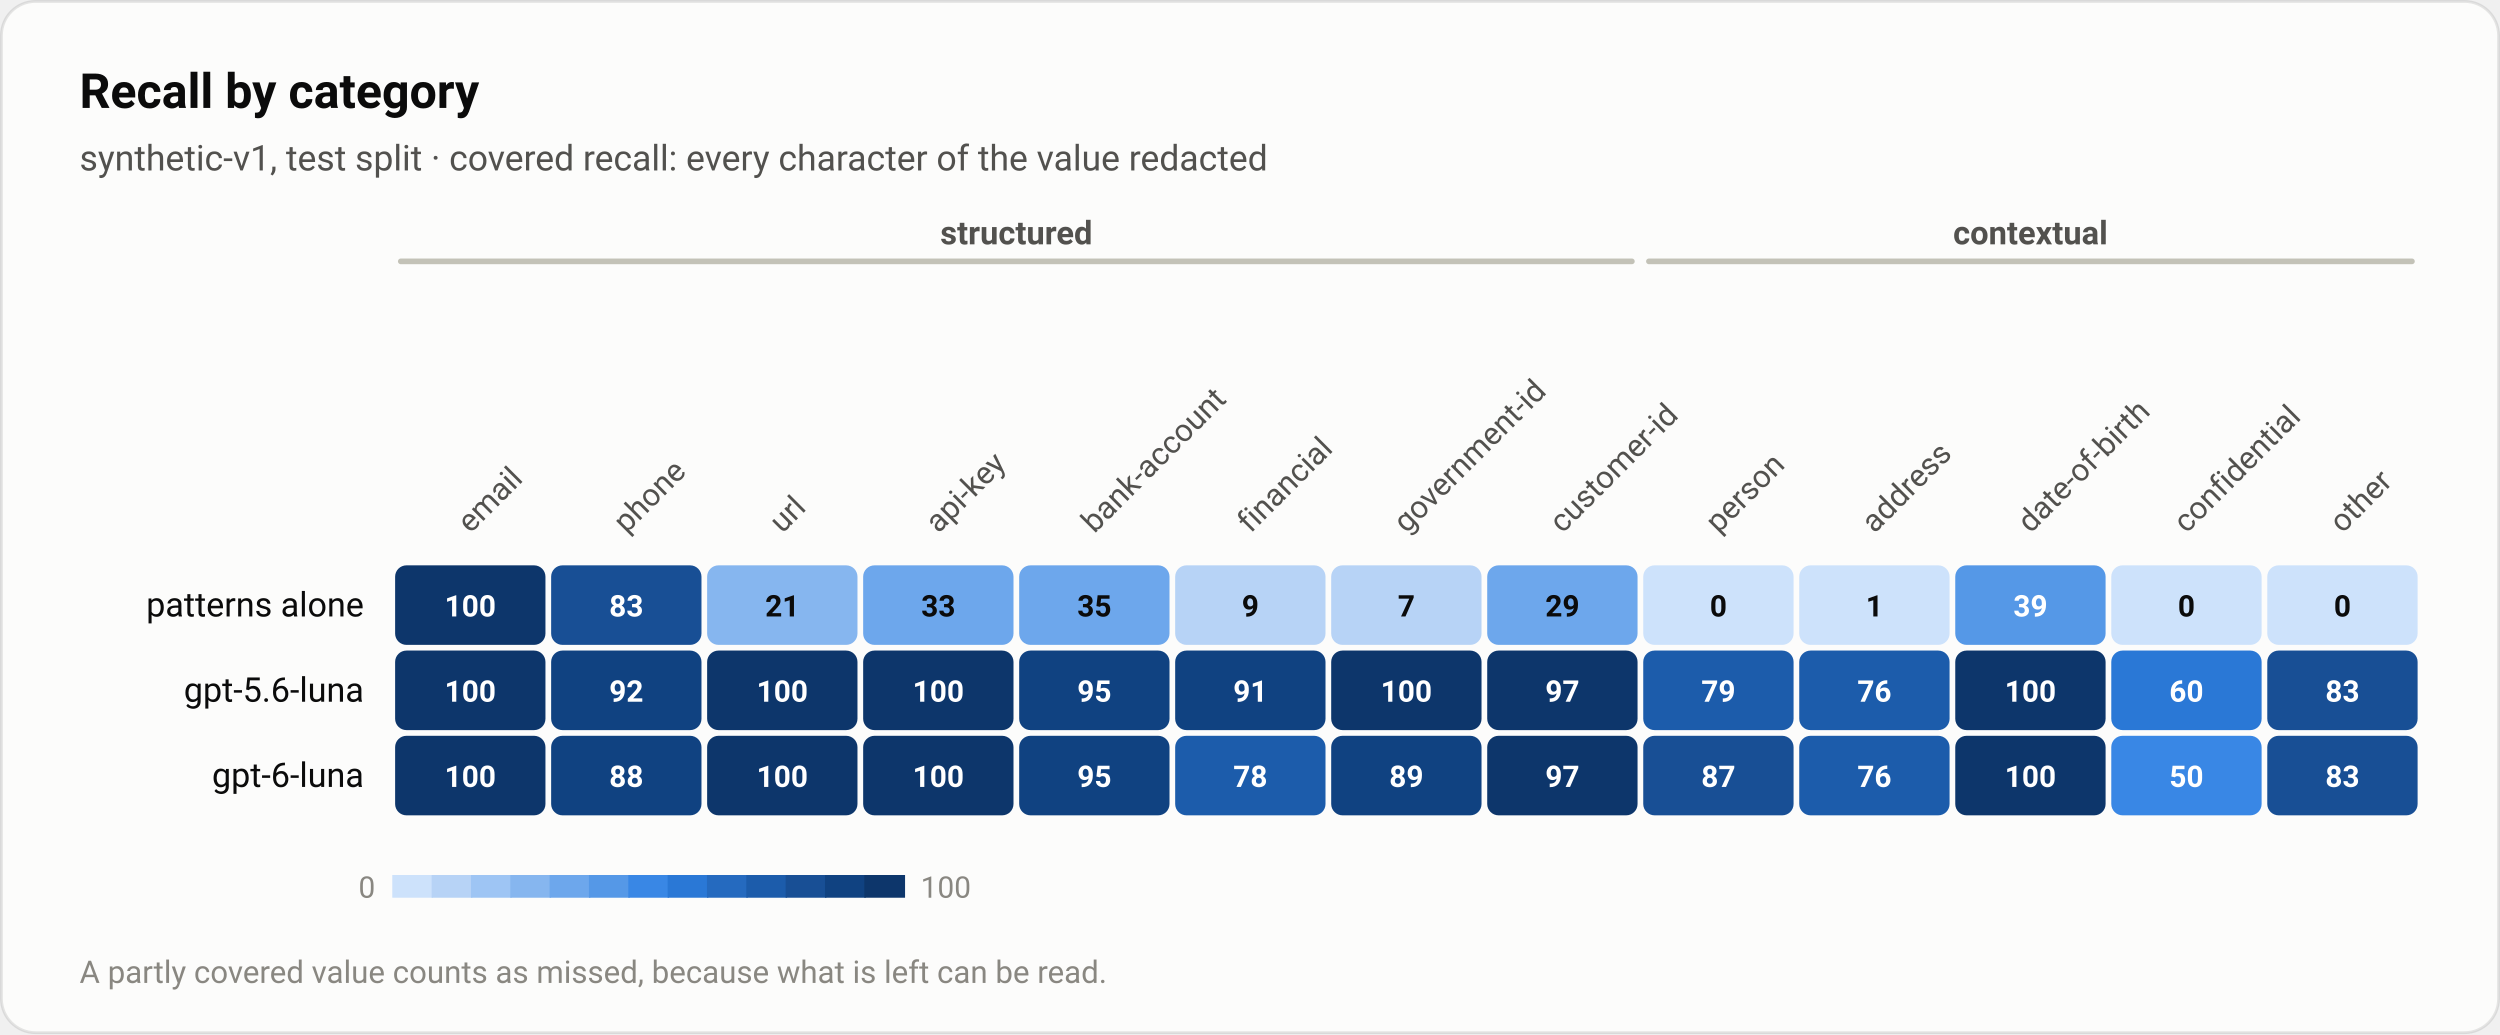
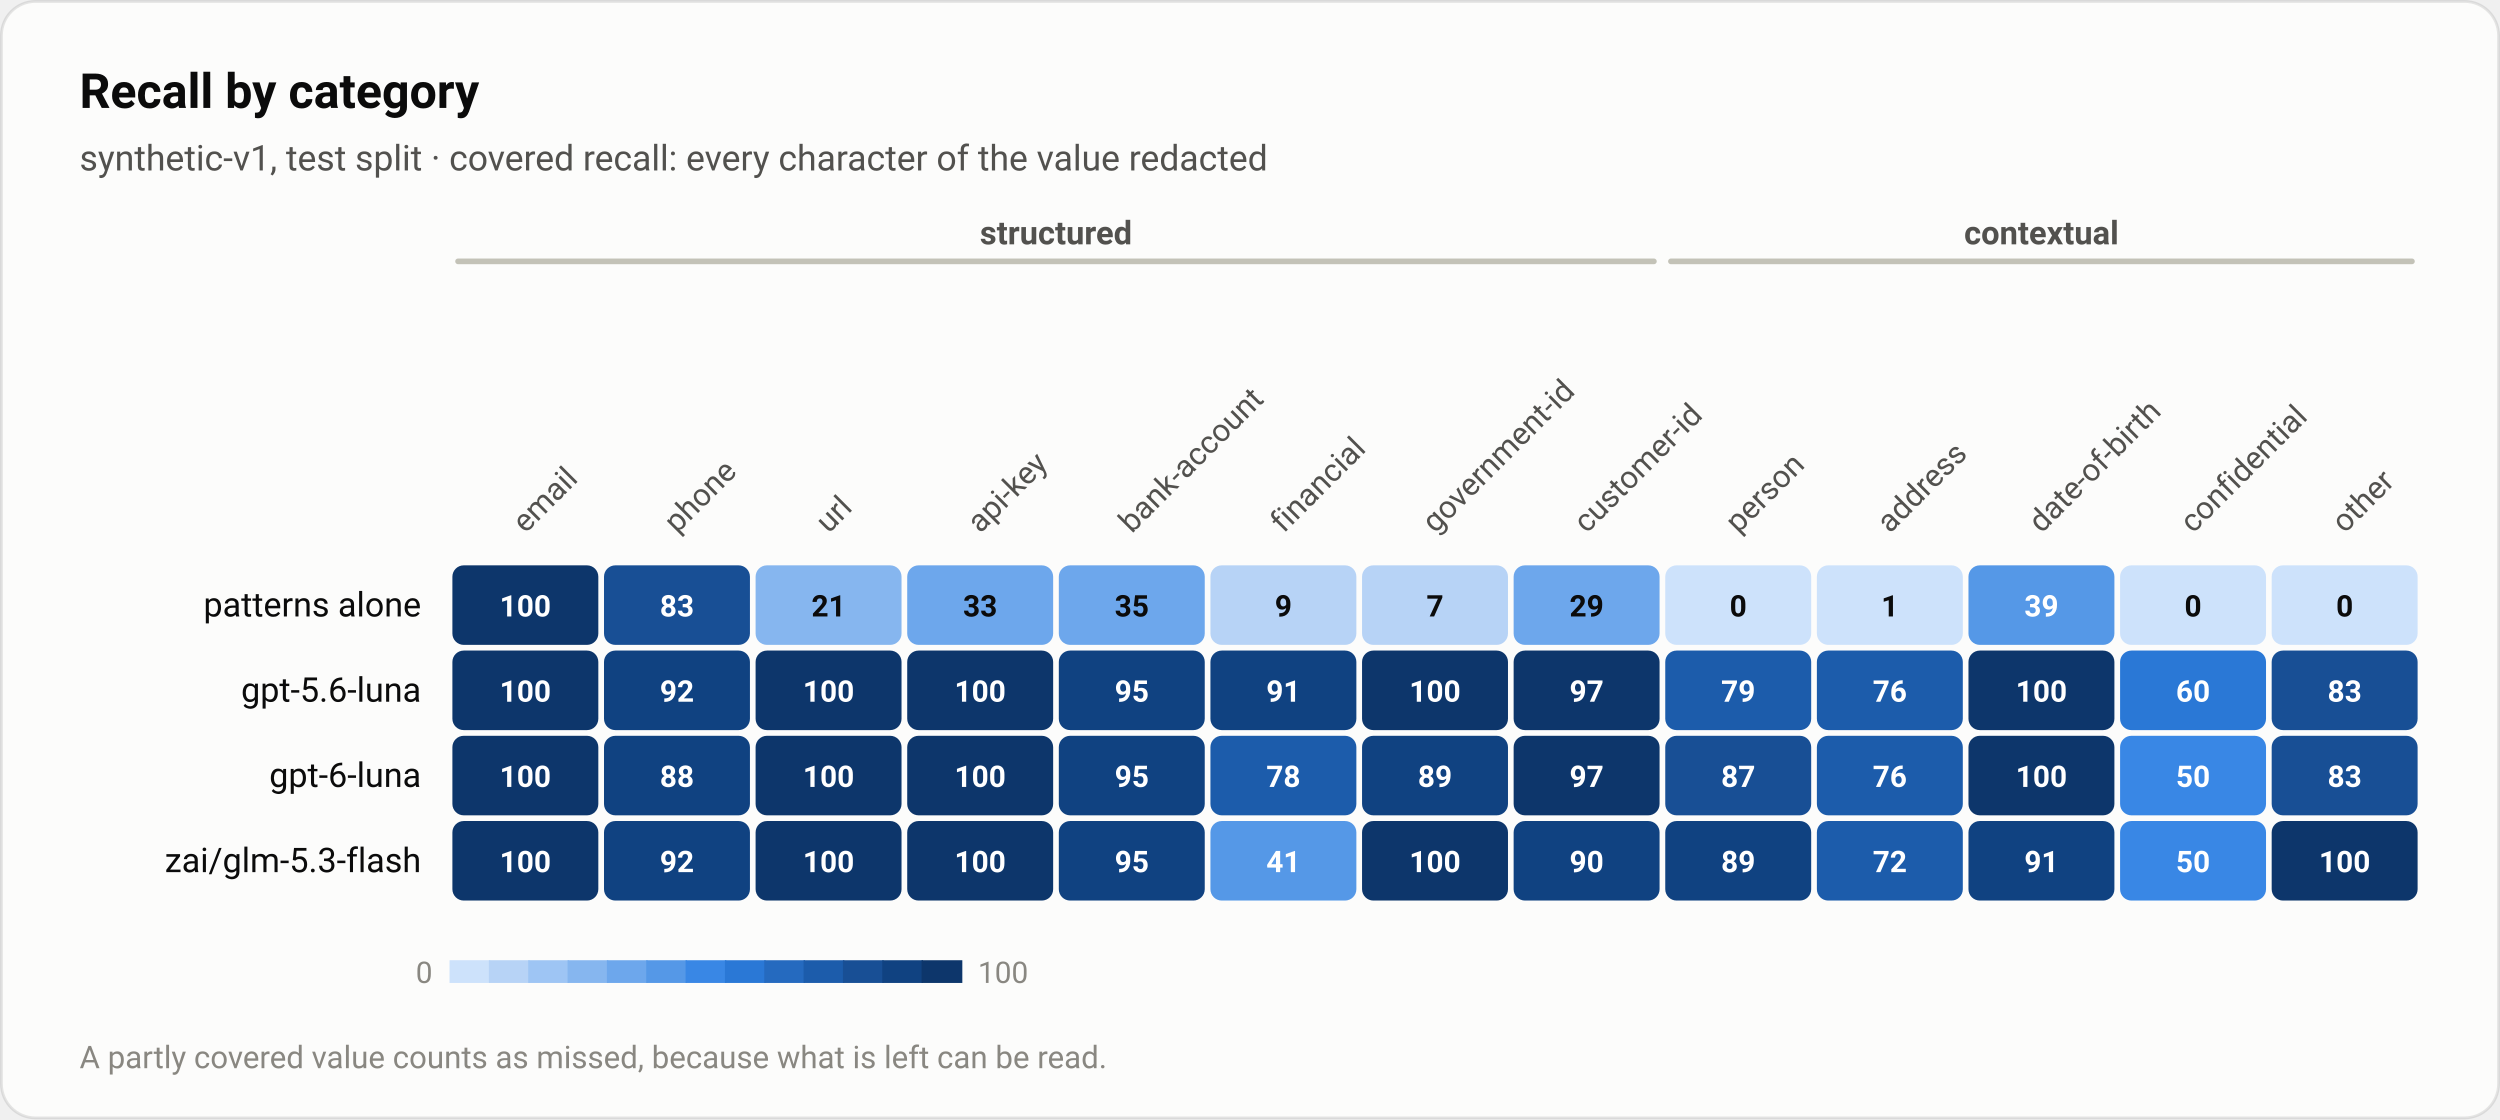
- <svg xmlns="http://www.w3.org/2000/svg" width="880" height="364" viewBox="0 0 880 364" role="img" aria-labelledby="t d" font-family="system-ui, -apple-system, &quot;Segoe UI&quot;, Roboto, sans-serif">
-   <rect x="0.5" y="0.5" width="879" height="363" rx="12" fill="#fcfcfb" stroke="rgba(11,11,11,0.10)" />
+ <svg xmlns="http://www.w3.org/2000/svg" width="880" height="394" viewBox="0 0 880 394" role="img" aria-labelledby="t d" font-family="system-ui, -apple-system, &quot;Segoe UI&quot;, Roboto, sans-serif">
+   <rect x="0.5" y="0.5" width="879" height="393" rx="12" fill="#fcfcfb" stroke="rgba(11,11,11,0.10)" />
  <text x="28" y="38" font-size="17" font-weight="600" fill="#0b0b0b">Recall by category</text>
  <text x="28" y="60" font-size="12.5" fill="#52514e">synthetic-v1, test split · covered recall: every character of the value redacted</text>
-   <line x1="141.08" y1="92" x2="574.42" y2="92" stroke="#c3c2b7" stroke-width="2" stroke-linecap="round" />
-   <text x="357.75" y="86" font-size="11.5" font-weight="600" fill="#52514e" text-anchor="middle">structured</text>
-   <line x1="580.42" y1="92" x2="849" y2="92" stroke="#c3c2b7" stroke-width="2" stroke-linecap="round" />
-   <text x="714.71" y="86" font-size="11.5" font-weight="600" fill="#52514e" text-anchor="middle">contextual</text>
-   <text x="165.54" y="188" font-size="11" fill="#52514e" transform="rotate(-45 165.54 188)">email</text>
-   <text x="220.46" y="188" font-size="11" fill="#52514e" transform="rotate(-45 220.46 188)">phone</text>
-   <text x="275.37" y="188" font-size="11" fill="#52514e" transform="rotate(-45 275.37 188)">url</text>
-   <text x="330.29" y="188" font-size="11" fill="#52514e" transform="rotate(-45 330.29 188)">api-key</text>
-   <text x="385.21" y="188" font-size="11" fill="#52514e" transform="rotate(-45 385.21 188)">bank-account</text>
-   <text x="440.12" y="188" font-size="11" fill="#52514e" transform="rotate(-45 440.12 188)">financial</text>
-   <text x="495.04" y="188" font-size="11" fill="#52514e" transform="rotate(-45 495.04 188)">government-id</text>
-   <text x="549.96" y="188" font-size="11" fill="#52514e" transform="rotate(-45 549.96 188)">customer-id</text>
-   <text x="604.87" y="188" font-size="11" fill="#52514e" transform="rotate(-45 604.87 188)">person</text>
-   <text x="659.79" y="188" font-size="11" fill="#52514e" transform="rotate(-45 659.79 188)">address</text>
-   <text x="714.71" y="188" font-size="11" fill="#52514e" transform="rotate(-45 714.71 188)">date-of-birth</text>
-   <text x="769.62" y="188" font-size="11" fill="#52514e" transform="rotate(-45 769.62 188)">confidential</text>
-   <text x="824.54" y="188" font-size="11" fill="#52514e" transform="rotate(-45 824.54 188)">other</text>
-   <text x="128.08" y="217" font-size="12" fill="#0b0b0b" text-anchor="end">patterns alone</text>
-   <g>
-     <rect x="139.08" y="199" width="52.92" height="28" rx="4" fill="#0d366b" />
-   </g>
-   <text x="165.54" y="217" font-size="10.5" font-weight="600" fill="#ffffff" text-anchor="middle">100</text>
-   <g>
-     <rect x="194" y="199" width="52.92" height="28" rx="4" fill="#184f95" />
-   </g>
-   <text x="220.46" y="217" font-size="10.5" font-weight="600" fill="#ffffff" text-anchor="middle">83</text>
-   <g>
-     <rect x="248.91" y="199" width="52.92" height="28" rx="4" fill="#86b6ef" />
-   </g>
-   <text x="275.37" y="217" font-size="10.5" font-weight="600" fill="#0b0b0b" text-anchor="middle">21</text>
-   <g>
-     <rect x="303.83" y="199" width="52.92" height="28" rx="4" fill="#6da7ec" />
-   </g>
-   <text x="330.29" y="217" font-size="10.5" font-weight="600" fill="#0b0b0b" text-anchor="middle">33</text>
-   <g>
-     <rect x="358.75" y="199" width="52.92" height="28" rx="4" fill="#6da7ec" />
-   </g>
-   <text x="385.21" y="217" font-size="10.5" font-weight="600" fill="#0b0b0b" text-anchor="middle">35</text>
-   <g>
-     <rect x="413.66" y="199" width="52.92" height="28" rx="4" fill="#b7d3f6" />
-   </g>
-   <text x="440.12" y="217" font-size="10.5" font-weight="600" fill="#0b0b0b" text-anchor="middle">9</text>
-   <g>
-     <rect x="468.58" y="199" width="52.92" height="28" rx="4" fill="#b7d3f6" />
-   </g>
-   <text x="495.04" y="217" font-size="10.5" font-weight="600" fill="#0b0b0b" text-anchor="middle">7</text>
-   <g>
-     <rect x="523.5" y="199" width="52.92" height="28" rx="4" fill="#6da7ec" />
-   </g>
-   <text x="549.96" y="217" font-size="10.5" font-weight="600" fill="#0b0b0b" text-anchor="middle">29</text>
-   <g>
-     <rect x="578.42" y="199" width="52.92" height="28" rx="4" fill="#cde2fb" />
-   </g>
-   <text x="604.87" y="217" font-size="10.5" font-weight="600" fill="#0b0b0b" text-anchor="middle">0</text>
-   <g>
-     <rect x="633.33" y="199" width="52.92" height="28" rx="4" fill="#cde2fb" />
-   </g>
-   <text x="659.79" y="217" font-size="10.5" font-weight="600" fill="#0b0b0b" text-anchor="middle">1</text>
-   <g>
-     <rect x="688.25" y="199" width="52.92" height="28" rx="4" fill="#5598e7" />
-   </g>
-   <text x="714.71" y="217" font-size="10.5" font-weight="600" fill="#ffffff" text-anchor="middle">39</text>
-   <g>
-     <rect x="743.17" y="199" width="52.92" height="28" rx="4" fill="#cde2fb" />
-   </g>
-   <text x="769.62" y="217" font-size="10.5" font-weight="600" fill="#0b0b0b" text-anchor="middle">0</text>
-   <g>
-     <rect x="798.08" y="199" width="52.92" height="28" rx="4" fill="#cde2fb" />
-   </g>
-   <text x="824.54" y="217" font-size="10.5" font-weight="600" fill="#0b0b0b" text-anchor="middle">0</text>
-   <text x="128.08" y="247" font-size="12" fill="#0b0b0b" text-anchor="end">gpt-5.6-luna</text>
-   <g>
-     <rect x="139.08" y="229" width="52.92" height="28" rx="4" fill="#0d366b" />
-   </g>
-   <text x="165.54" y="247" font-size="10.5" font-weight="600" fill="#ffffff" text-anchor="middle">100</text>
-   <g>
-     <rect x="194" y="229" width="52.92" height="28" rx="4" fill="#104281" />
-   </g>
-   <text x="220.46" y="247" font-size="10.5" font-weight="600" fill="#ffffff" text-anchor="middle">92</text>
-   <g>
-     <rect x="248.91" y="229" width="52.92" height="28" rx="4" fill="#0d366b" />
-   </g>
-   <text x="275.37" y="247" font-size="10.5" font-weight="600" fill="#ffffff" text-anchor="middle">100</text>
-   <g>
-     <rect x="303.83" y="229" width="52.92" height="28" rx="4" fill="#0d366b" />
-   </g>
-   <text x="330.29" y="247" font-size="10.5" font-weight="600" fill="#ffffff" text-anchor="middle">100</text>
-   <g>
-     <rect x="358.75" y="229" width="52.92" height="28" rx="4" fill="#104281" />
-   </g>
-   <text x="385.21" y="247" font-size="10.5" font-weight="600" fill="#ffffff" text-anchor="middle">95</text>
-   <g>
-     <rect x="413.66" y="229" width="52.92" height="28" rx="4" fill="#104281" />
-   </g>
-   <text x="440.12" y="247" font-size="10.5" font-weight="600" fill="#ffffff" text-anchor="middle">91</text>
-   <g>
-     <rect x="468.58" y="229" width="52.92" height="28" rx="4" fill="#0d366b" />
-   </g>
-   <text x="495.04" y="247" font-size="10.5" font-weight="600" fill="#ffffff" text-anchor="middle">100</text>
-   <g>
-     <rect x="523.5" y="229" width="52.92" height="28" rx="4" fill="#0d366b" />
-   </g>
-   <text x="549.96" y="247" font-size="10.5" font-weight="600" fill="#ffffff" text-anchor="middle">97</text>
-   <g>
-     <rect x="578.42" y="229" width="52.92" height="28" rx="4" fill="#1c5cab" />
-   </g>
-   <text x="604.87" y="247" font-size="10.5" font-weight="600" fill="#ffffff" text-anchor="middle">79</text>
-   <g>
-     <rect x="633.33" y="229" width="52.92" height="28" rx="4" fill="#1c5cab" />
-   </g>
-   <text x="659.79" y="247" font-size="10.5" font-weight="600" fill="#ffffff" text-anchor="middle">76</text>
-   <g>
-     <rect x="688.25" y="229" width="52.92" height="28" rx="4" fill="#0d366b" />
-   </g>
-   <text x="714.71" y="247" font-size="10.5" font-weight="600" fill="#ffffff" text-anchor="middle">100</text>
-   <g>
-     <rect x="743.17" y="229" width="52.92" height="28" rx="4" fill="#2a78d6" />
-   </g>
-   <text x="769.62" y="247" font-size="10.5" font-weight="600" fill="#ffffff" text-anchor="middle">60</text>
-   <g>
-     <rect x="798.08" y="229" width="52.92" height="28" rx="4" fill="#184f95" />
-   </g>
-   <text x="824.54" y="247" font-size="10.5" font-weight="600" fill="#ffffff" text-anchor="middle">83</text>
-   <text x="128.08" y="277" font-size="12" fill="#0b0b0b" text-anchor="end">gpt-6-luna</text>
-   <g>
-     <rect x="139.08" y="259" width="52.92" height="28" rx="4" fill="#0d366b" />
-   </g>
-   <text x="165.54" y="277" font-size="10.5" font-weight="600" fill="#ffffff" text-anchor="middle">100</text>
-   <g>
-     <rect x="194" y="259" width="52.92" height="28" rx="4" fill="#104281" />
-   </g>
-   <text x="220.46" y="277" font-size="10.5" font-weight="600" fill="#ffffff" text-anchor="middle">88</text>
-   <g>
-     <rect x="248.91" y="259" width="52.92" height="28" rx="4" fill="#0d366b" />
-   </g>
-   <text x="275.37" y="277" font-size="10.5" font-weight="600" fill="#ffffff" text-anchor="middle">100</text>
-   <g>
-     <rect x="303.83" y="259" width="52.92" height="28" rx="4" fill="#0d366b" />
-   </g>
-   <text x="330.29" y="277" font-size="10.5" font-weight="600" fill="#ffffff" text-anchor="middle">100</text>
-   <g>
-     <rect x="358.75" y="259" width="52.92" height="28" rx="4" fill="#104281" />
-   </g>
-   <text x="385.21" y="277" font-size="10.5" font-weight="600" fill="#ffffff" text-anchor="middle">95</text>
-   <g>
-     <rect x="413.66" y="259" width="52.92" height="28" rx="4" fill="#1c5cab" />
-   </g>
-   <text x="440.12" y="277" font-size="10.5" font-weight="600" fill="#ffffff" text-anchor="middle">78</text>
-   <g>
-     <rect x="468.58" y="259" width="52.92" height="28" rx="4" fill="#104281" />
-   </g>
-   <text x="495.04" y="277" font-size="10.5" font-weight="600" fill="#ffffff" text-anchor="middle">89</text>
-   <g>
-     <rect x="523.5" y="259" width="52.92" height="28" rx="4" fill="#0d366b" />
-   </g>
-   <text x="549.96" y="277" font-size="10.5" font-weight="600" fill="#ffffff" text-anchor="middle">97</text>
-   <g>
-     <rect x="578.42" y="259" width="52.92" height="28" rx="4" fill="#184f95" />
-   </g>
-   <text x="604.87" y="277" font-size="10.5" font-weight="600" fill="#ffffff" text-anchor="middle">87</text>
-   <g>
-     <rect x="633.33" y="259" width="52.92" height="28" rx="4" fill="#1c5cab" />
-   </g>
-   <text x="659.79" y="277" font-size="10.5" font-weight="600" fill="#ffffff" text-anchor="middle">76</text>
-   <g>
-     <rect x="688.25" y="259" width="52.92" height="28" rx="4" fill="#0d366b" />
-   </g>
-   <text x="714.71" y="277" font-size="10.5" font-weight="600" fill="#ffffff" text-anchor="middle">100</text>
-   <g>
-     <rect x="743.17" y="259" width="52.92" height="28" rx="4" fill="#3987e5" />
-   </g>
-   <text x="769.62" y="277" font-size="10.5" font-weight="600" fill="#ffffff" text-anchor="middle">50</text>
-   <g>
-     <rect x="798.08" y="259" width="52.92" height="28" rx="4" fill="#184f95" />
-   </g>
-   <text x="824.54" y="277" font-size="10.5" font-weight="600" fill="#ffffff" text-anchor="middle">83</text>
-   <rect x="138.08" y="308" width="14.35" height="8" fill="#cde2fb" />
-   <rect x="151.93" y="308" width="14.35" height="8" fill="#b7d3f6" />
-   <rect x="165.77" y="308" width="14.35" height="8" fill="#9ec5f4" />
-   <rect x="179.62" y="308" width="14.35" height="8" fill="#86b6ef" />
-   <rect x="193.46" y="308" width="14.35" height="8" fill="#6da7ec" />
-   <rect x="207.31" y="308" width="14.35" height="8" fill="#5598e7" />
-   <rect x="221.16" y="308" width="14.35" height="8" fill="#3987e5" />
-   <rect x="235" y="308" width="14.35" height="8" fill="#2a78d6" />
-   <rect x="248.85" y="308" width="14.35" height="8" fill="#256abf" />
-   <rect x="262.7" y="308" width="14.35" height="8" fill="#1c5cab" />
-   <rect x="276.54" y="308" width="14.35" height="8" fill="#184f95" />
-   <rect x="290.39" y="308" width="14.35" height="8" fill="#104281" />
-   <rect x="304.23" y="308" width="14.35" height="8" fill="#0d366b" />
-   <text x="132.08" y="316" font-size="10.5" fill="#898781" text-anchor="end">0</text>
-   <text x="324.08" y="316" font-size="10.5" fill="#898781">100</text>
-   <text x="28" y="346" font-size="11" fill="#898781">A partly covered value counts as missed, because what is left can be read.</text>
+   <line x1="161.24" y1="92" x2="582.17" y2="92" stroke="#c3c2b7" stroke-width="2" stroke-linecap="round" />
+   <text x="371.7" y="86" font-size="11.5" font-weight="600" fill="#52514e" text-anchor="middle">structured</text>
+   <line x1="588.17" y1="92" x2="849" y2="92" stroke="#c3c2b7" stroke-width="2" stroke-linecap="round" />
+   <text x="718.58" y="86" font-size="11.5" font-weight="600" fill="#52514e" text-anchor="middle">contextual</text>
+   <text x="184.92" y="188" font-size="11" fill="#52514e" transform="rotate(-45 184.92 188)">email</text>
+   <text x="238.29" y="188" font-size="11" fill="#52514e" transform="rotate(-45 238.29 188)">phone</text>
+   <text x="291.66" y="188" font-size="11" fill="#52514e" transform="rotate(-45 291.66 188)">url</text>
+   <text x="345.02" y="188" font-size="11" fill="#52514e" transform="rotate(-45 345.02 188)">api-key</text>
+   <text x="398.39" y="188" font-size="11" fill="#52514e" transform="rotate(-45 398.39 188)">bank-account</text>
+   <text x="451.75" y="188" font-size="11" fill="#52514e" transform="rotate(-45 451.75 188)">financial</text>
+   <text x="505.12" y="188" font-size="11" fill="#52514e" transform="rotate(-45 505.12 188)">government-id</text>
+   <text x="558.49" y="188" font-size="11" fill="#52514e" transform="rotate(-45 558.49 188)">customer-id</text>
+   <text x="611.85" y="188" font-size="11" fill="#52514e" transform="rotate(-45 611.85 188)">person</text>
+   <text x="665.22" y="188" font-size="11" fill="#52514e" transform="rotate(-45 665.22 188)">address</text>
+   <text x="718.58" y="188" font-size="11" fill="#52514e" transform="rotate(-45 718.58 188)">date-of-birth</text>
+   <text x="771.95" y="188" font-size="11" fill="#52514e" transform="rotate(-45 771.95 188)">confidential</text>
+   <text x="825.32" y="188" font-size="11" fill="#52514e" transform="rotate(-45 825.32 188)">other</text>
+   <text x="148.24" y="217" font-size="12" fill="#0b0b0b" text-anchor="end">patterns alone</text>
+   <g>
+     <rect x="159.24" y="199" width="51.37" height="28" rx="4" fill="#0d366b" />
+   </g>
+   <text x="184.92" y="217" font-size="10.5" font-weight="600" fill="#ffffff" text-anchor="middle">100</text>
+   <g>
+     <rect x="212.61" y="199" width="51.37" height="28" rx="4" fill="#184f95" />
+   </g>
+   <text x="238.29" y="217" font-size="10.5" font-weight="600" fill="#ffffff" text-anchor="middle">83</text>
+   <g>
+     <rect x="265.97" y="199" width="51.37" height="28" rx="4" fill="#86b6ef" />
+   </g>
+   <text x="291.66" y="217" font-size="10.5" font-weight="600" fill="#0b0b0b" text-anchor="middle">21</text>
+   <g>
+     <rect x="319.34" y="199" width="51.37" height="28" rx="4" fill="#6da7ec" />
+   </g>
+   <text x="345.02" y="217" font-size="10.5" font-weight="600" fill="#0b0b0b" text-anchor="middle">33</text>
+   <g>
+     <rect x="372.7" y="199" width="51.37" height="28" rx="4" fill="#6da7ec" />
+   </g>
+   <text x="398.39" y="217" font-size="10.5" font-weight="600" fill="#0b0b0b" text-anchor="middle">35</text>
+   <g>
+     <rect x="426.07" y="199" width="51.37" height="28" rx="4" fill="#b7d3f6" />
+   </g>
+   <text x="451.75" y="217" font-size="10.5" font-weight="600" fill="#0b0b0b" text-anchor="middle">9</text>
+   <g>
+     <rect x="479.44" y="199" width="51.37" height="28" rx="4" fill="#b7d3f6" />
+   </g>
+   <text x="505.12" y="217" font-size="10.5" font-weight="600" fill="#0b0b0b" text-anchor="middle">7</text>
+   <g>
+     <rect x="532.8" y="199" width="51.37" height="28" rx="4" fill="#6da7ec" />
+   </g>
+   <text x="558.49" y="217" font-size="10.5" font-weight="600" fill="#0b0b0b" text-anchor="middle">29</text>
+   <g>
+     <rect x="586.17" y="199" width="51.37" height="28" rx="4" fill="#cde2fb" />
+   </g>
+   <text x="611.85" y="217" font-size="10.5" font-weight="600" fill="#0b0b0b" text-anchor="middle">0</text>
+   <g>
+     <rect x="639.54" y="199" width="51.37" height="28" rx="4" fill="#cde2fb" />
+   </g>
+   <text x="665.22" y="217" font-size="10.5" font-weight="600" fill="#0b0b0b" text-anchor="middle">1</text>
+   <g>
+     <rect x="692.9" y="199" width="51.37" height="28" rx="4" fill="#5598e7" />
+   </g>
+   <text x="718.58" y="217" font-size="10.5" font-weight="600" fill="#ffffff" text-anchor="middle">39</text>
+   <g>
+     <rect x="746.27" y="199" width="51.37" height="28" rx="4" fill="#cde2fb" />
+   </g>
+   <text x="771.95" y="217" font-size="10.5" font-weight="600" fill="#0b0b0b" text-anchor="middle">0</text>
+   <g>
+     <rect x="799.63" y="199" width="51.37" height="28" rx="4" fill="#cde2fb" />
+   </g>
+   <text x="825.32" y="217" font-size="10.5" font-weight="600" fill="#0b0b0b" text-anchor="middle">0</text>
+   <text x="148.24" y="247" font-size="12" fill="#0b0b0b" text-anchor="end">gpt-5.6-luna</text>
+   <g>
+     <rect x="159.24" y="229" width="51.37" height="28" rx="4" fill="#0d366b" />
+   </g>
+   <text x="184.92" y="247" font-size="10.5" font-weight="600" fill="#ffffff" text-anchor="middle">100</text>
+   <g>
+     <rect x="212.61" y="229" width="51.37" height="28" rx="4" fill="#104281" />
+   </g>
+   <text x="238.29" y="247" font-size="10.5" font-weight="600" fill="#ffffff" text-anchor="middle">92</text>
+   <g>
+     <rect x="265.97" y="229" width="51.37" height="28" rx="4" fill="#0d366b" />
+   </g>
+   <text x="291.66" y="247" font-size="10.5" font-weight="600" fill="#ffffff" text-anchor="middle">100</text>
+   <g>
+     <rect x="319.34" y="229" width="51.37" height="28" rx="4" fill="#0d366b" />
+   </g>
+   <text x="345.02" y="247" font-size="10.5" font-weight="600" fill="#ffffff" text-anchor="middle">100</text>
+   <g>
+     <rect x="372.7" y="229" width="51.37" height="28" rx="4" fill="#104281" />
+   </g>
+   <text x="398.39" y="247" font-size="10.5" font-weight="600" fill="#ffffff" text-anchor="middle">95</text>
+   <g>
+     <rect x="426.07" y="229" width="51.37" height="28" rx="4" fill="#104281" />
+   </g>
+   <text x="451.75" y="247" font-size="10.5" font-weight="600" fill="#ffffff" text-anchor="middle">91</text>
+   <g>
+     <rect x="479.44" y="229" width="51.37" height="28" rx="4" fill="#0d366b" />
+   </g>
+   <text x="505.12" y="247" font-size="10.5" font-weight="600" fill="#ffffff" text-anchor="middle">100</text>
+   <g>
+     <rect x="532.8" y="229" width="51.37" height="28" rx="4" fill="#0d366b" />
+   </g>
+   <text x="558.49" y="247" font-size="10.5" font-weight="600" fill="#ffffff" text-anchor="middle">97</text>
+   <g>
+     <rect x="586.17" y="229" width="51.37" height="28" rx="4" fill="#1c5cab" />
+   </g>
+   <text x="611.85" y="247" font-size="10.5" font-weight="600" fill="#ffffff" text-anchor="middle">79</text>
+   <g>
+     <rect x="639.54" y="229" width="51.37" height="28" rx="4" fill="#1c5cab" />
+   </g>
+   <text x="665.22" y="247" font-size="10.5" font-weight="600" fill="#ffffff" text-anchor="middle">76</text>
+   <g>
+     <rect x="692.9" y="229" width="51.37" height="28" rx="4" fill="#0d366b" />
+   </g>
+   <text x="718.58" y="247" font-size="10.5" font-weight="600" fill="#ffffff" text-anchor="middle">100</text>
+   <g>
+     <rect x="746.27" y="229" width="51.37" height="28" rx="4" fill="#2a78d6" />
+   </g>
+   <text x="771.95" y="247" font-size="10.5" font-weight="600" fill="#ffffff" text-anchor="middle">60</text>
+   <g>
+     <rect x="799.63" y="229" width="51.37" height="28" rx="4" fill="#184f95" />
+   </g>
+   <text x="825.32" y="247" font-size="10.5" font-weight="600" fill="#ffffff" text-anchor="middle">83</text>
+   <text x="148.24" y="277" font-size="12" fill="#0b0b0b" text-anchor="end">gpt-6-luna</text>
+   <g>
+     <rect x="159.24" y="259" width="51.37" height="28" rx="4" fill="#0d366b" />
+   </g>
+   <text x="184.92" y="277" font-size="10.5" font-weight="600" fill="#ffffff" text-anchor="middle">100</text>
+   <g>
+     <rect x="212.61" y="259" width="51.37" height="28" rx="4" fill="#104281" />
+   </g>
+   <text x="238.29" y="277" font-size="10.5" font-weight="600" fill="#ffffff" text-anchor="middle">88</text>
+   <g>
+     <rect x="265.97" y="259" width="51.37" height="28" rx="4" fill="#0d366b" />
+   </g>
+   <text x="291.66" y="277" font-size="10.5" font-weight="600" fill="#ffffff" text-anchor="middle">100</text>
+   <g>
+     <rect x="319.34" y="259" width="51.37" height="28" rx="4" fill="#0d366b" />
+   </g>
+   <text x="345.02" y="277" font-size="10.5" font-weight="600" fill="#ffffff" text-anchor="middle">100</text>
+   <g>
+     <rect x="372.7" y="259" width="51.37" height="28" rx="4" fill="#104281" />
+   </g>
+   <text x="398.39" y="277" font-size="10.5" font-weight="600" fill="#ffffff" text-anchor="middle">95</text>
+   <g>
+     <rect x="426.07" y="259" width="51.37" height="28" rx="4" fill="#1c5cab" />
+   </g>
+   <text x="451.75" y="277" font-size="10.5" font-weight="600" fill="#ffffff" text-anchor="middle">78</text>
+   <g>
+     <rect x="479.44" y="259" width="51.37" height="28" rx="4" fill="#104281" />
+   </g>
+   <text x="505.12" y="277" font-size="10.5" font-weight="600" fill="#ffffff" text-anchor="middle">89</text>
+   <g>
+     <rect x="532.8" y="259" width="51.37" height="28" rx="4" fill="#0d366b" />
+   </g>
+   <text x="558.49" y="277" font-size="10.5" font-weight="600" fill="#ffffff" text-anchor="middle">97</text>
+   <g>
+     <rect x="586.17" y="259" width="51.37" height="28" rx="4" fill="#184f95" />
+   </g>
+   <text x="611.85" y="277" font-size="10.5" font-weight="600" fill="#ffffff" text-anchor="middle">87</text>
+   <g>
+     <rect x="639.54" y="259" width="51.37" height="28" rx="4" fill="#1c5cab" />
+   </g>
+   <text x="665.22" y="277" font-size="10.5" font-weight="600" fill="#ffffff" text-anchor="middle">76</text>
+   <g>
+     <rect x="692.9" y="259" width="51.37" height="28" rx="4" fill="#0d366b" />
+   </g>
+   <text x="718.58" y="277" font-size="10.5" font-weight="600" fill="#ffffff" text-anchor="middle">100</text>
+   <g>
+     <rect x="746.27" y="259" width="51.37" height="28" rx="4" fill="#3987e5" />
+   </g>
+   <text x="771.95" y="277" font-size="10.5" font-weight="600" fill="#ffffff" text-anchor="middle">50</text>
+   <g>
+     <rect x="799.63" y="259" width="51.37" height="28" rx="4" fill="#184f95" />
+   </g>
+   <text x="825.32" y="277" font-size="10.5" font-weight="600" fill="#ffffff" text-anchor="middle">83</text>
+   <text x="148.24" y="307" font-size="12" fill="#0b0b0b" text-anchor="end">zai/glm-5.3-flash</text>
+   <g>
+     <rect x="159.24" y="289" width="51.37" height="28" rx="4" fill="#0d366b" />
+   </g>
+   <text x="184.92" y="307" font-size="10.5" font-weight="600" fill="#ffffff" text-anchor="middle">100</text>
+   <g>
+     <rect x="212.61" y="289" width="51.37" height="28" rx="4" fill="#104281" />
+   </g>
+   <text x="238.29" y="307" font-size="10.5" font-weight="600" fill="#ffffff" text-anchor="middle">92</text>
+   <g>
+     <rect x="265.97" y="289" width="51.37" height="28" rx="4" fill="#0d366b" />
+   </g>
+   <text x="291.66" y="307" font-size="10.5" font-weight="600" fill="#ffffff" text-anchor="middle">100</text>
+   <g>
+     <rect x="319.34" y="289" width="51.37" height="28" rx="4" fill="#0d366b" />
+   </g>
+   <text x="345.02" y="307" font-size="10.5" font-weight="600" fill="#ffffff" text-anchor="middle">100</text>
+   <g>
+     <rect x="372.7" y="289" width="51.37" height="28" rx="4" fill="#104281" />
+   </g>
+   <text x="398.39" y="307" font-size="10.5" font-weight="600" fill="#ffffff" text-anchor="middle">95</text>
+   <g>
+     <rect x="426.07" y="289" width="51.37" height="28" rx="4" fill="#5598e7" />
+   </g>
+   <text x="451.75" y="307" font-size="10.5" font-weight="600" fill="#ffffff" text-anchor="middle">41</text>
+   <g>
+     <rect x="479.44" y="289" width="51.37" height="28" rx="4" fill="#0d366b" />
+   </g>
+   <text x="505.12" y="307" font-size="10.5" font-weight="600" fill="#ffffff" text-anchor="middle">100</text>
+   <g>
+     <rect x="532.8" y="289" width="51.37" height="28" rx="4" fill="#104281" />
+   </g>
+   <text x="558.49" y="307" font-size="10.5" font-weight="600" fill="#ffffff" text-anchor="middle">90</text>
+   <g>
+     <rect x="586.17" y="289" width="51.37" height="28" rx="4" fill="#104281" />
+   </g>
+   <text x="611.85" y="307" font-size="10.5" font-weight="600" fill="#ffffff" text-anchor="middle">89</text>
+   <g>
+     <rect x="639.54" y="289" width="51.37" height="28" rx="4" fill="#1c5cab" />
+   </g>
+   <text x="665.22" y="307" font-size="10.5" font-weight="600" fill="#ffffff" text-anchor="middle">72</text>
+   <g>
+     <rect x="692.9" y="289" width="51.37" height="28" rx="4" fill="#104281" />
+   </g>
+   <text x="718.58" y="307" font-size="10.5" font-weight="600" fill="#ffffff" text-anchor="middle">91</text>
+   <g>
+     <rect x="746.27" y="289" width="51.37" height="28" rx="4" fill="#3987e5" />
+   </g>
+   <text x="771.95" y="307" font-size="10.5" font-weight="600" fill="#ffffff" text-anchor="middle">50</text>
+   <g>
+     <rect x="799.63" y="289" width="51.37" height="28" rx="4" fill="#0d366b" />
+   </g>
+   <text x="825.32" y="307" font-size="10.5" font-weight="600" fill="#ffffff" text-anchor="middle">100</text>
+   <rect x="158.24" y="338" width="14.35" height="8" fill="#cde2fb" />
+   <rect x="172.09" y="338" width="14.35" height="8" fill="#b7d3f6" />
+   <rect x="185.93" y="338" width="14.35" height="8" fill="#9ec5f4" />
+   <rect x="199.78" y="338" width="14.35" height="8" fill="#86b6ef" />
+   <rect x="213.62" y="338" width="14.35" height="8" fill="#6da7ec" />
+   <rect x="227.47" y="338" width="14.35" height="8" fill="#5598e7" />
+   <rect x="241.32" y="338" width="14.35" height="8" fill="#3987e5" />
+   <rect x="255.16" y="338" width="14.35" height="8" fill="#2a78d6" />
+   <rect x="269.01" y="338" width="14.35" height="8" fill="#256abf" />
+   <rect x="282.86" y="338" width="14.35" height="8" fill="#1c5cab" />
+   <rect x="296.7" y="338" width="14.35" height="8" fill="#184f95" />
+   <rect x="310.55" y="338" width="14.35" height="8" fill="#104281" />
+   <rect x="324.39" y="338" width="14.35" height="8" fill="#0d366b" />
+   <text x="152.24" y="346" font-size="10.5" fill="#898781" text-anchor="end">0</text>
+   <text x="344.24" y="346" font-size="10.5" fill="#898781">100</text>
+   <text x="28" y="376" font-size="11" fill="#898781">A partly covered value counts as missed, because what is left can be read.</text>
</svg>
